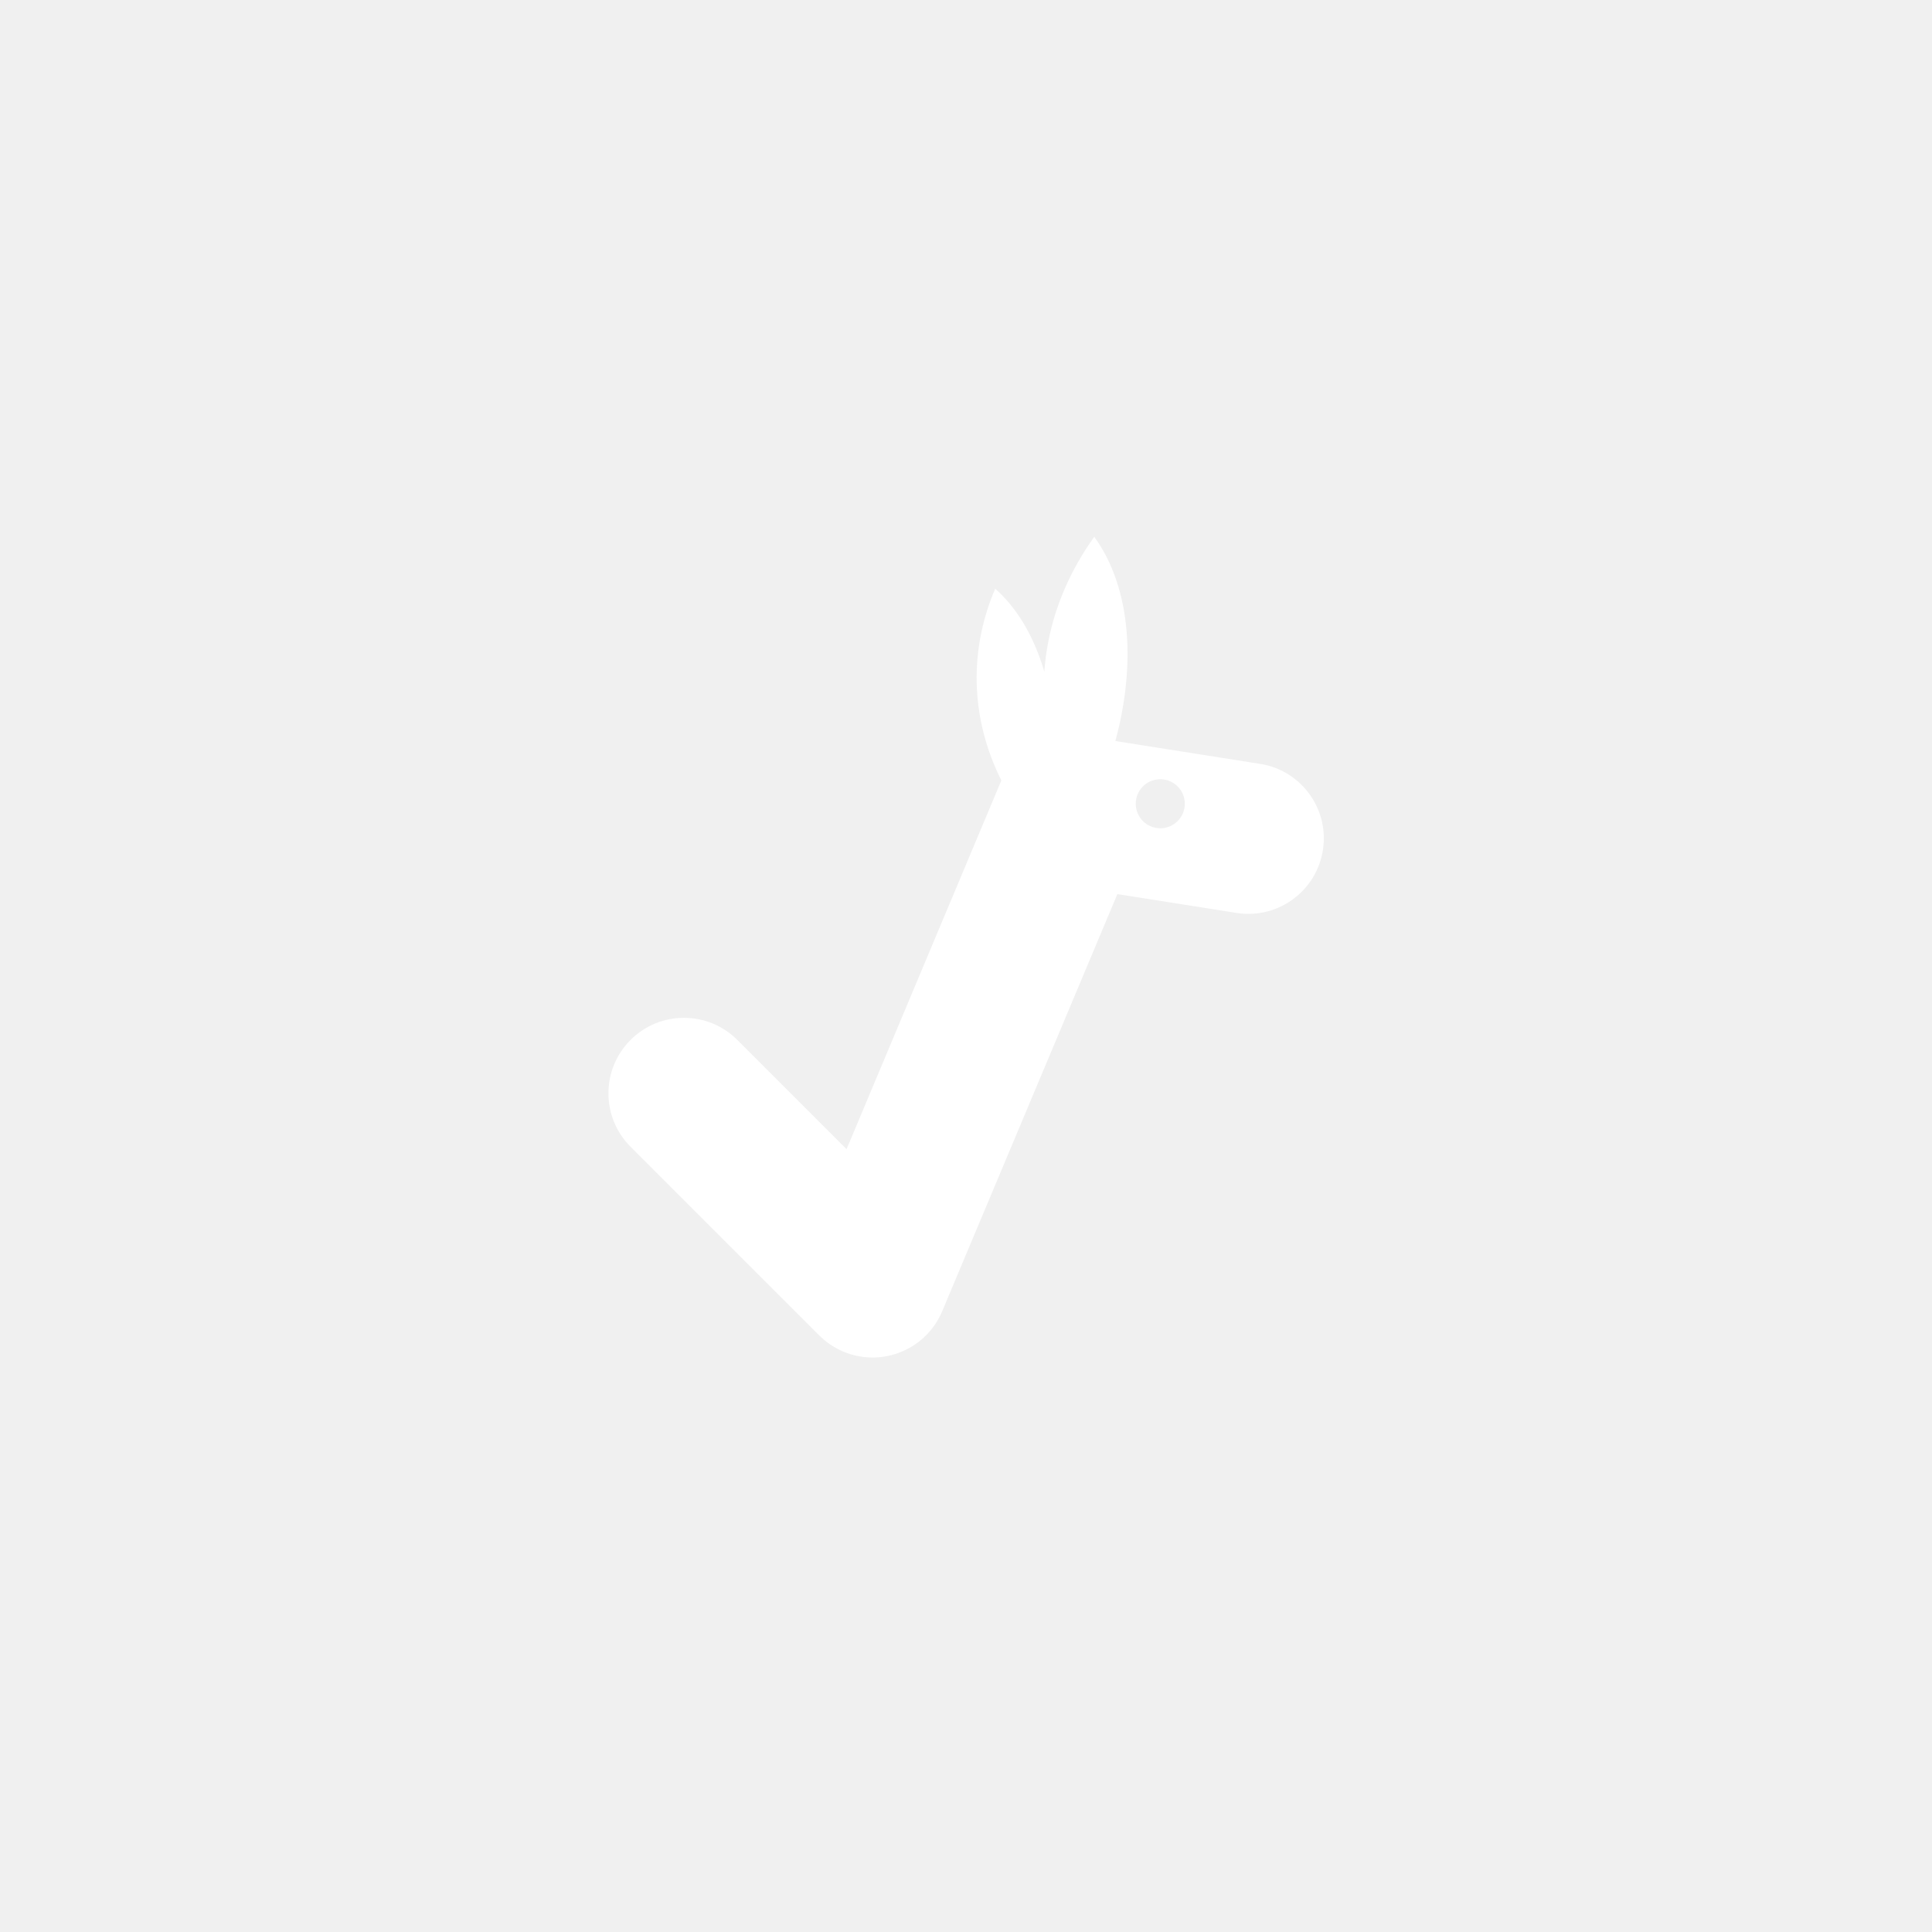
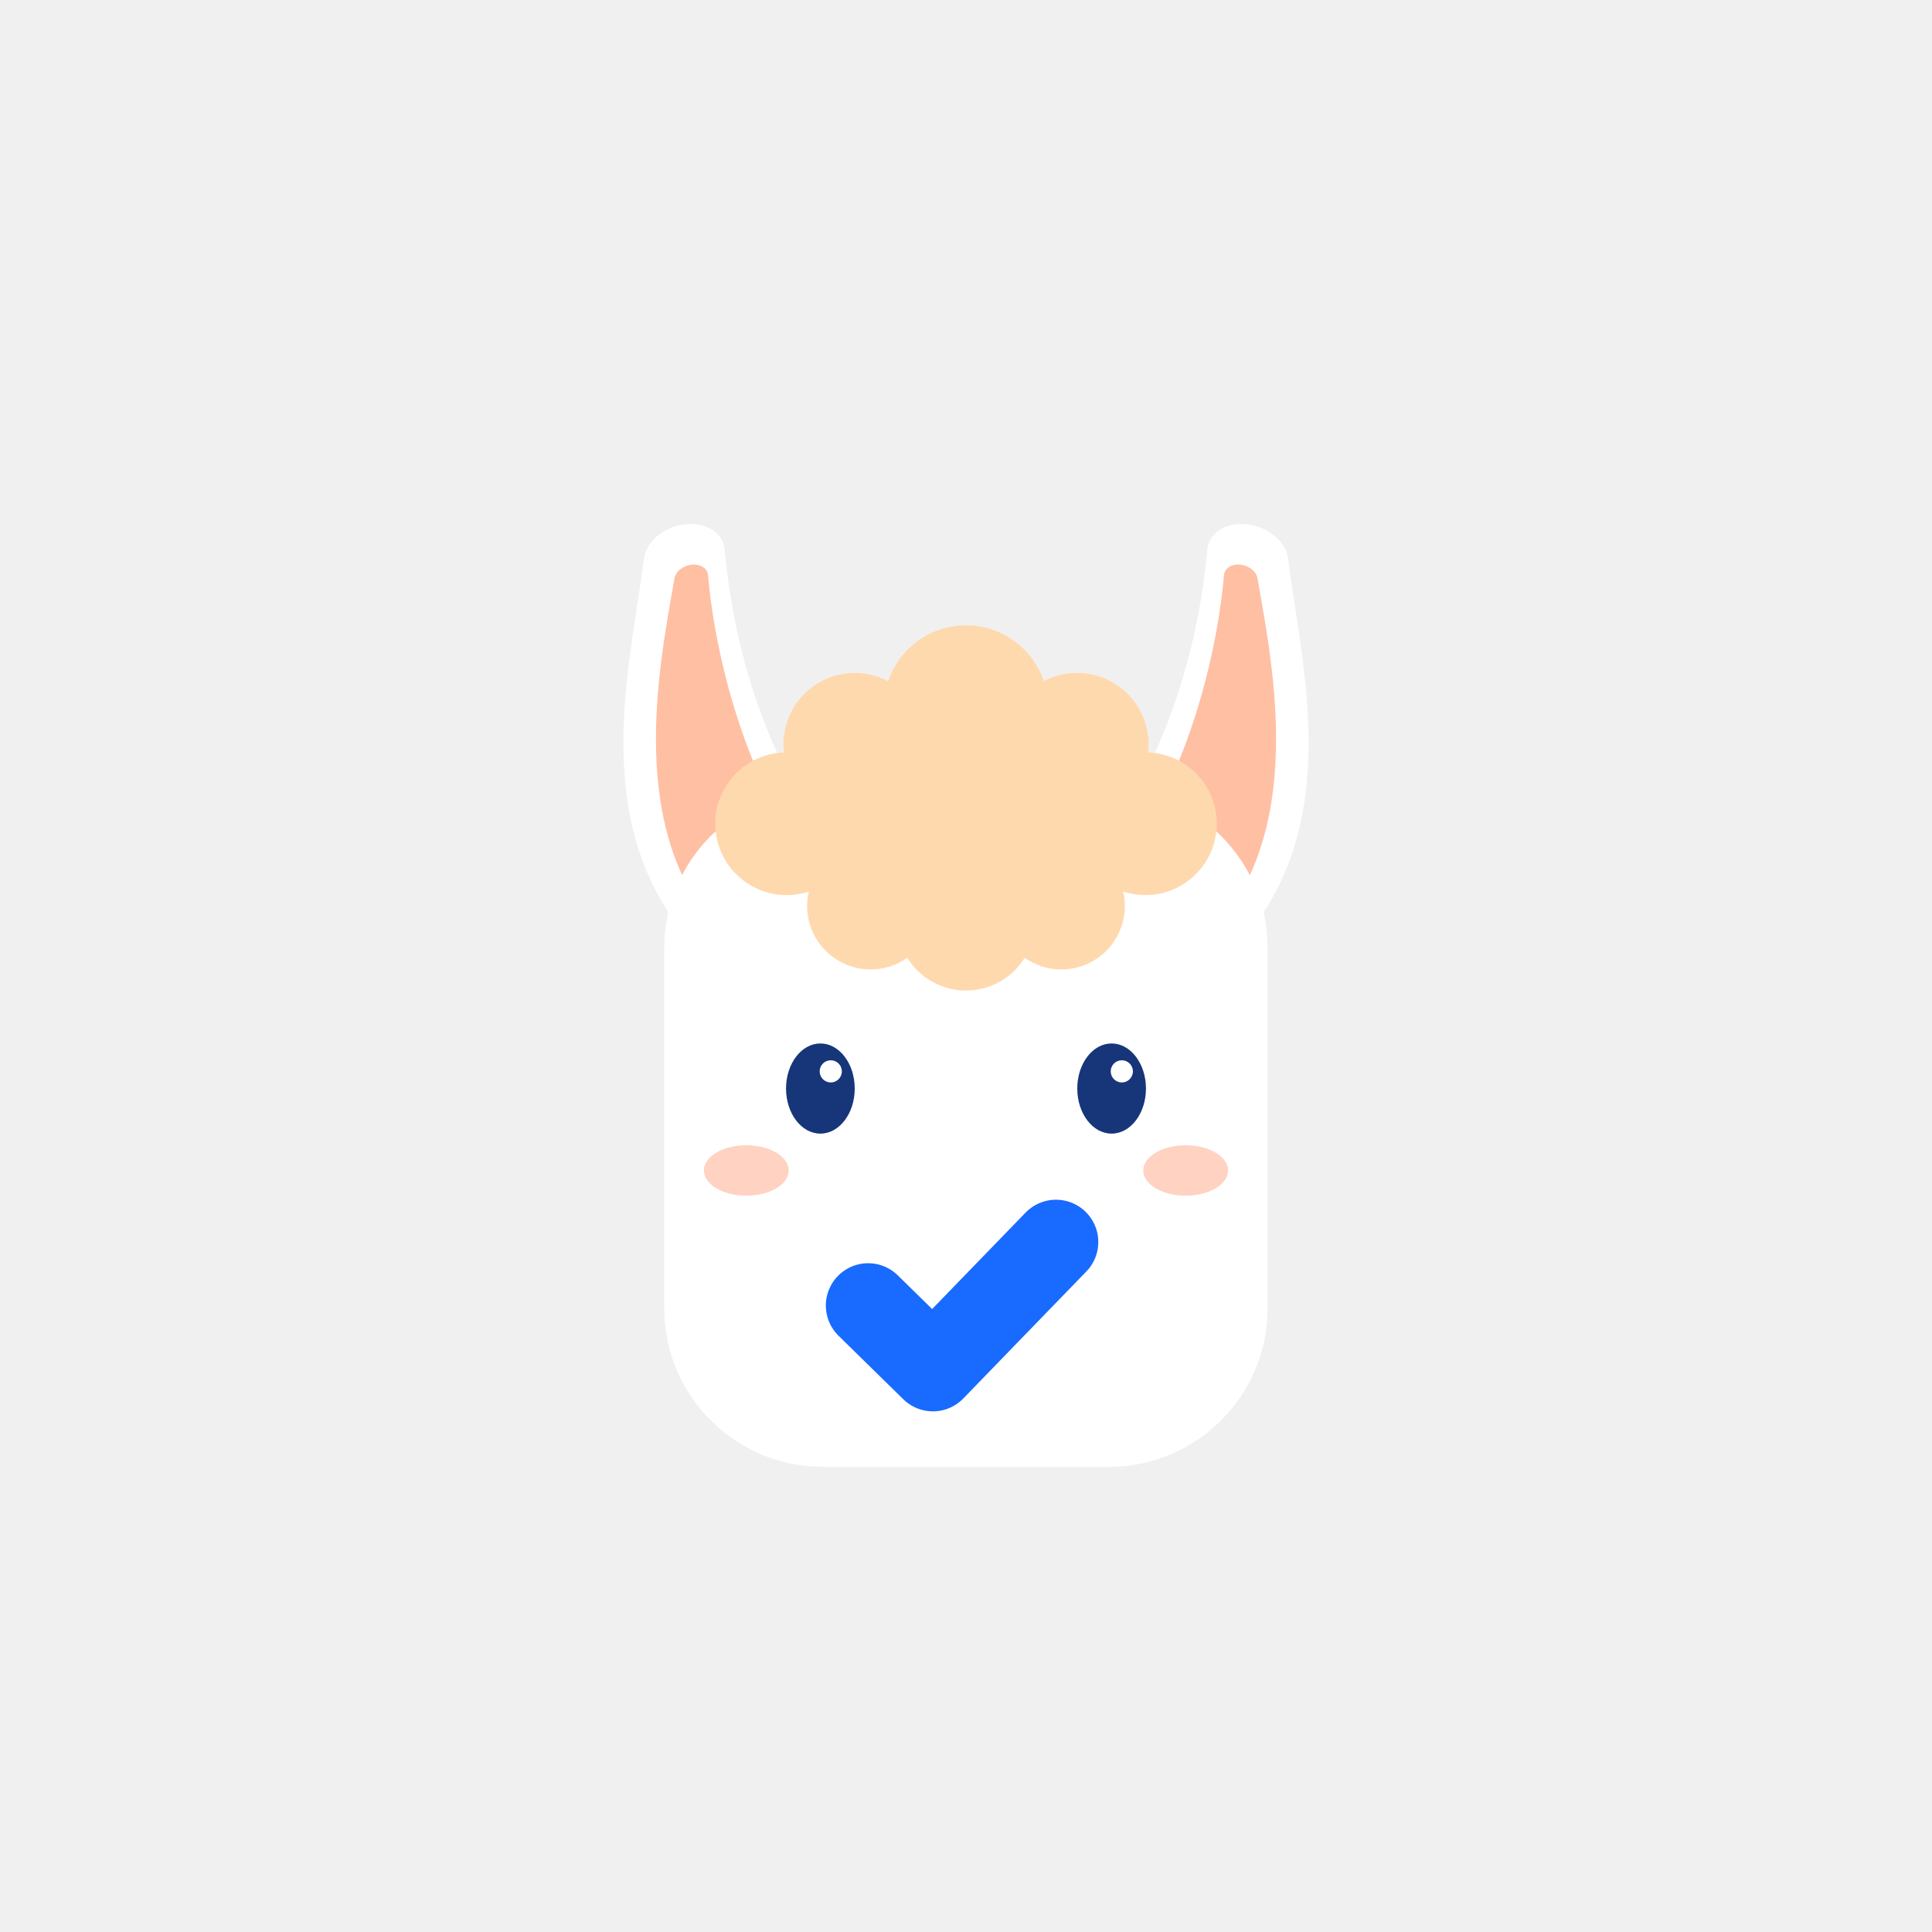
- <svg xmlns="http://www.w3.org/2000/svg" viewBox="0 0 108 108" width="108" height="108">
-   <path transform="translate(30.85 29.48) scale(0.5273)" fill="#FFFFFF" d="M8.34 65.66L28.34 85.66A8 8 0 0 0 41.38 83.1L59.95 38.88L72.75 40.9A8 8 0 0 0 75.25 25.1L56.25 22.1A8 8 0 0 0 47.62 26.9L31.24 65.92L19.66 54.34A8 8 0 0 0 8.34 65.66Z M59.5 23.5C62 15 61.5 6.5 57.5 1C52.5 8 51 16 53 24Z M53.5 25C53.5 17.5 51.5 10.5 47 6.5C44 13.5 44.5 21 48 27.5Z M67.1 29.3A2.6 2.6 0 1 1 61.9 29.3A2.6 2.6 0 1 1 67.1 29.3Z" />
+ <svg xmlns="http://www.w3.org/2000/svg" viewBox="0 0 108 108" width="432" height="432">
+   <path fill="#FFFFFF" d="M38.71 52.76C32.81 46.12 35.22 37.32 36 31.22C36.12 30.27 37.12 29.44 38.29 29.31C39.46 29.18 40.43 29.79 40.51 30.72C40.97 35.94 42.96 44.37 48.77 49.49ZM69.29 52.76C75.19 46.12 72.78 37.32 72 31.22C71.88 30.27 70.88 29.44 69.71 29.31C68.54 29.18 67.57 29.79 67.49 30.72C67.03 35.94 65.04 44.37 59.23 49.49Z" />
+   <path fill="#FFBFA3" d="M40.35 52.22C34.96 46.51 36.83 37.34 37.7 32.36C37.75 31.96 38.17 31.62 38.66 31.57C39.14 31.51 39.55 31.77 39.58 32.15C39.95 36.55 41.77 44.76 46.76 50.14ZM67.65 52.22C73.04 46.51 71.17 37.34 70.3 32.36C70.25 31.96 69.83 31.62 69.34 31.57C68.86 31.51 68.45 31.77 68.42 32.15C68.05 36.55 66.23 44.76 61.24 50.14Z" />
+   <rect x="37.13" y="44.13" width="33.73" height="37.87" rx="8.88" fill="#FFFFFF" />
+   <path fill="#FFD9AE" d="M45.21 49.84A3.99 3.99 0 1 1 43.82 42.06A3.99 3.99 0 0 1 49.65 38.08A4.59 4.59 0 0 1 58.35 38.08A3.99 3.99 0 0 1 64.18 42.06A3.99 3.99 0 1 1 62.79 49.84A3.55 3.55 0 0 1 57.28 53.54A3.85 3.85 0 0 1 50.72 53.54A3.55 3.55 0 0 1 45.21 49.84Z" />
+   <ellipse cx="41.72" cy="65.43" rx="2.37" ry="1.41" fill="#FFD2C2" />
+   <ellipse cx="66.28" cy="65.43" rx="2.37" ry="1.41" fill="#FFD2C2" />
+   <ellipse cx="45.86" cy="60.85" rx="1.92" ry="2.52" fill="#163679" />
+   <ellipse cx="62.14" cy="60.85" rx="1.92" ry="2.52" fill="#163679" />
+   <circle cx="46.44" cy="59.89" r="0.62" fill="#FFFFFF" />
+   <circle cx="62.71" cy="59.89" r="0.62" fill="#FFFFFF" />
+   <path fill="none" stroke="#196AFF" stroke-width="4.73" stroke-linecap="round" stroke-linejoin="round" d="M48.53 72.98L52.15 76.53L59.03 69.43" />
</svg>
